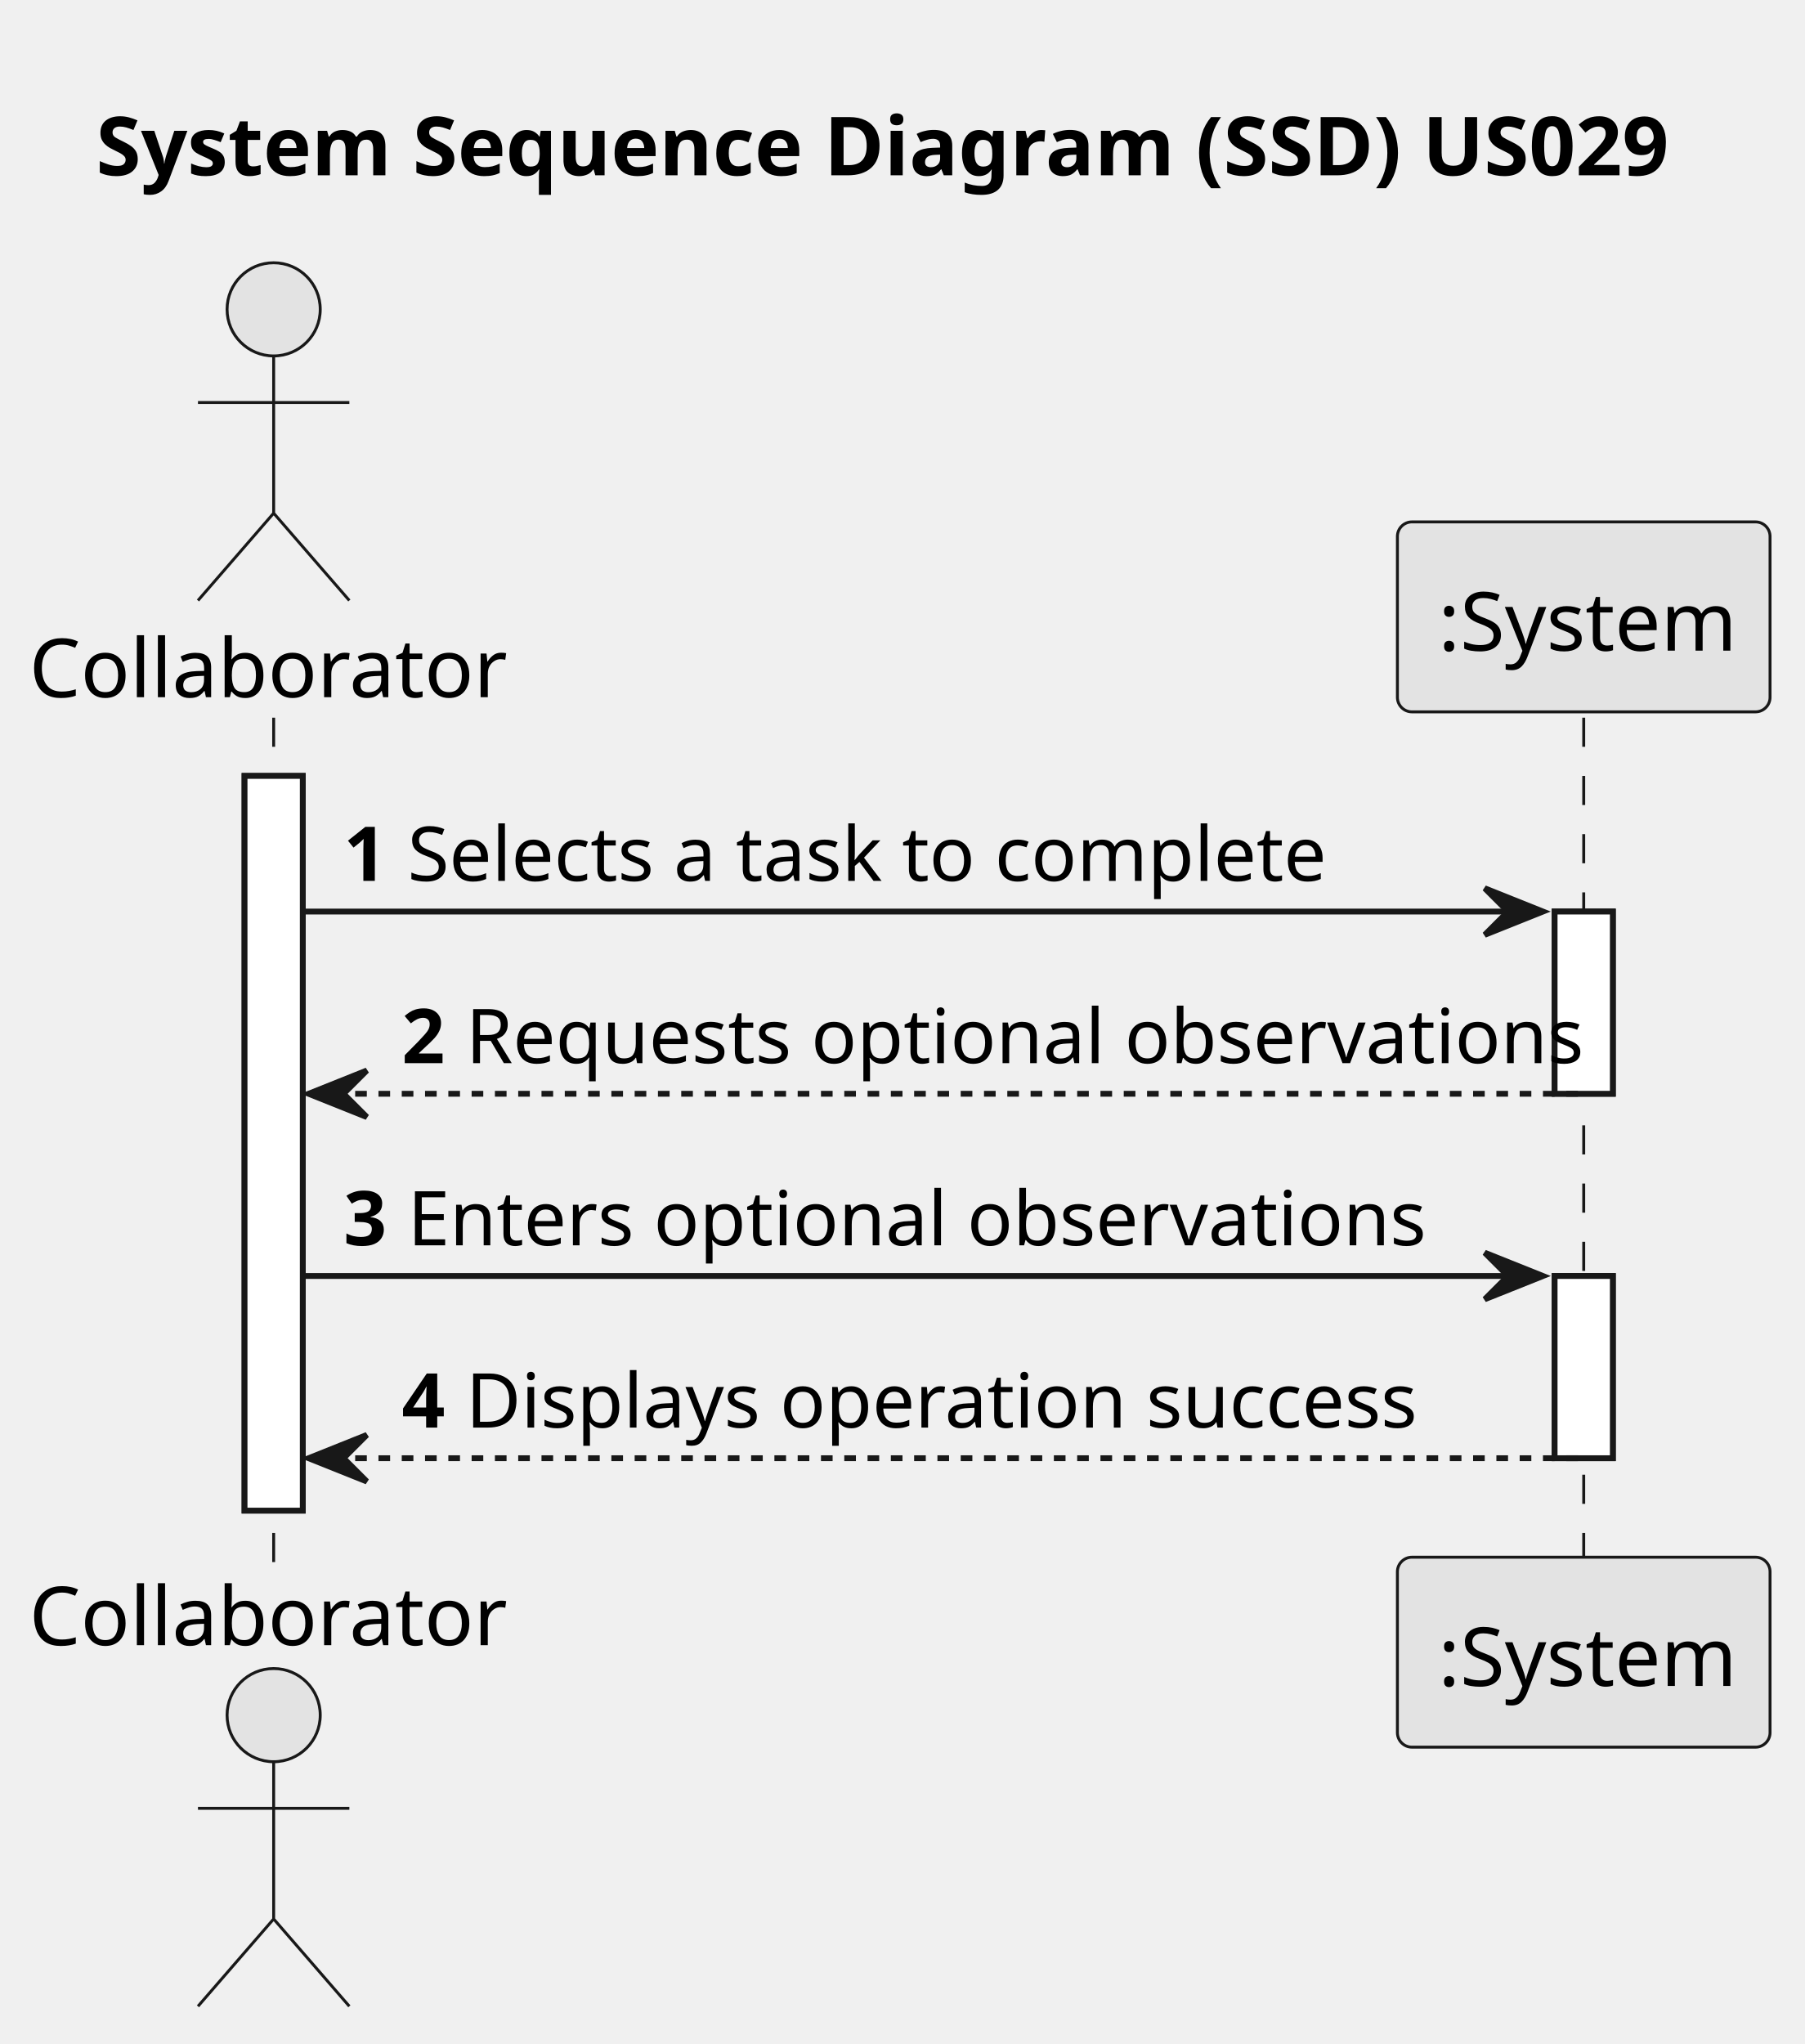
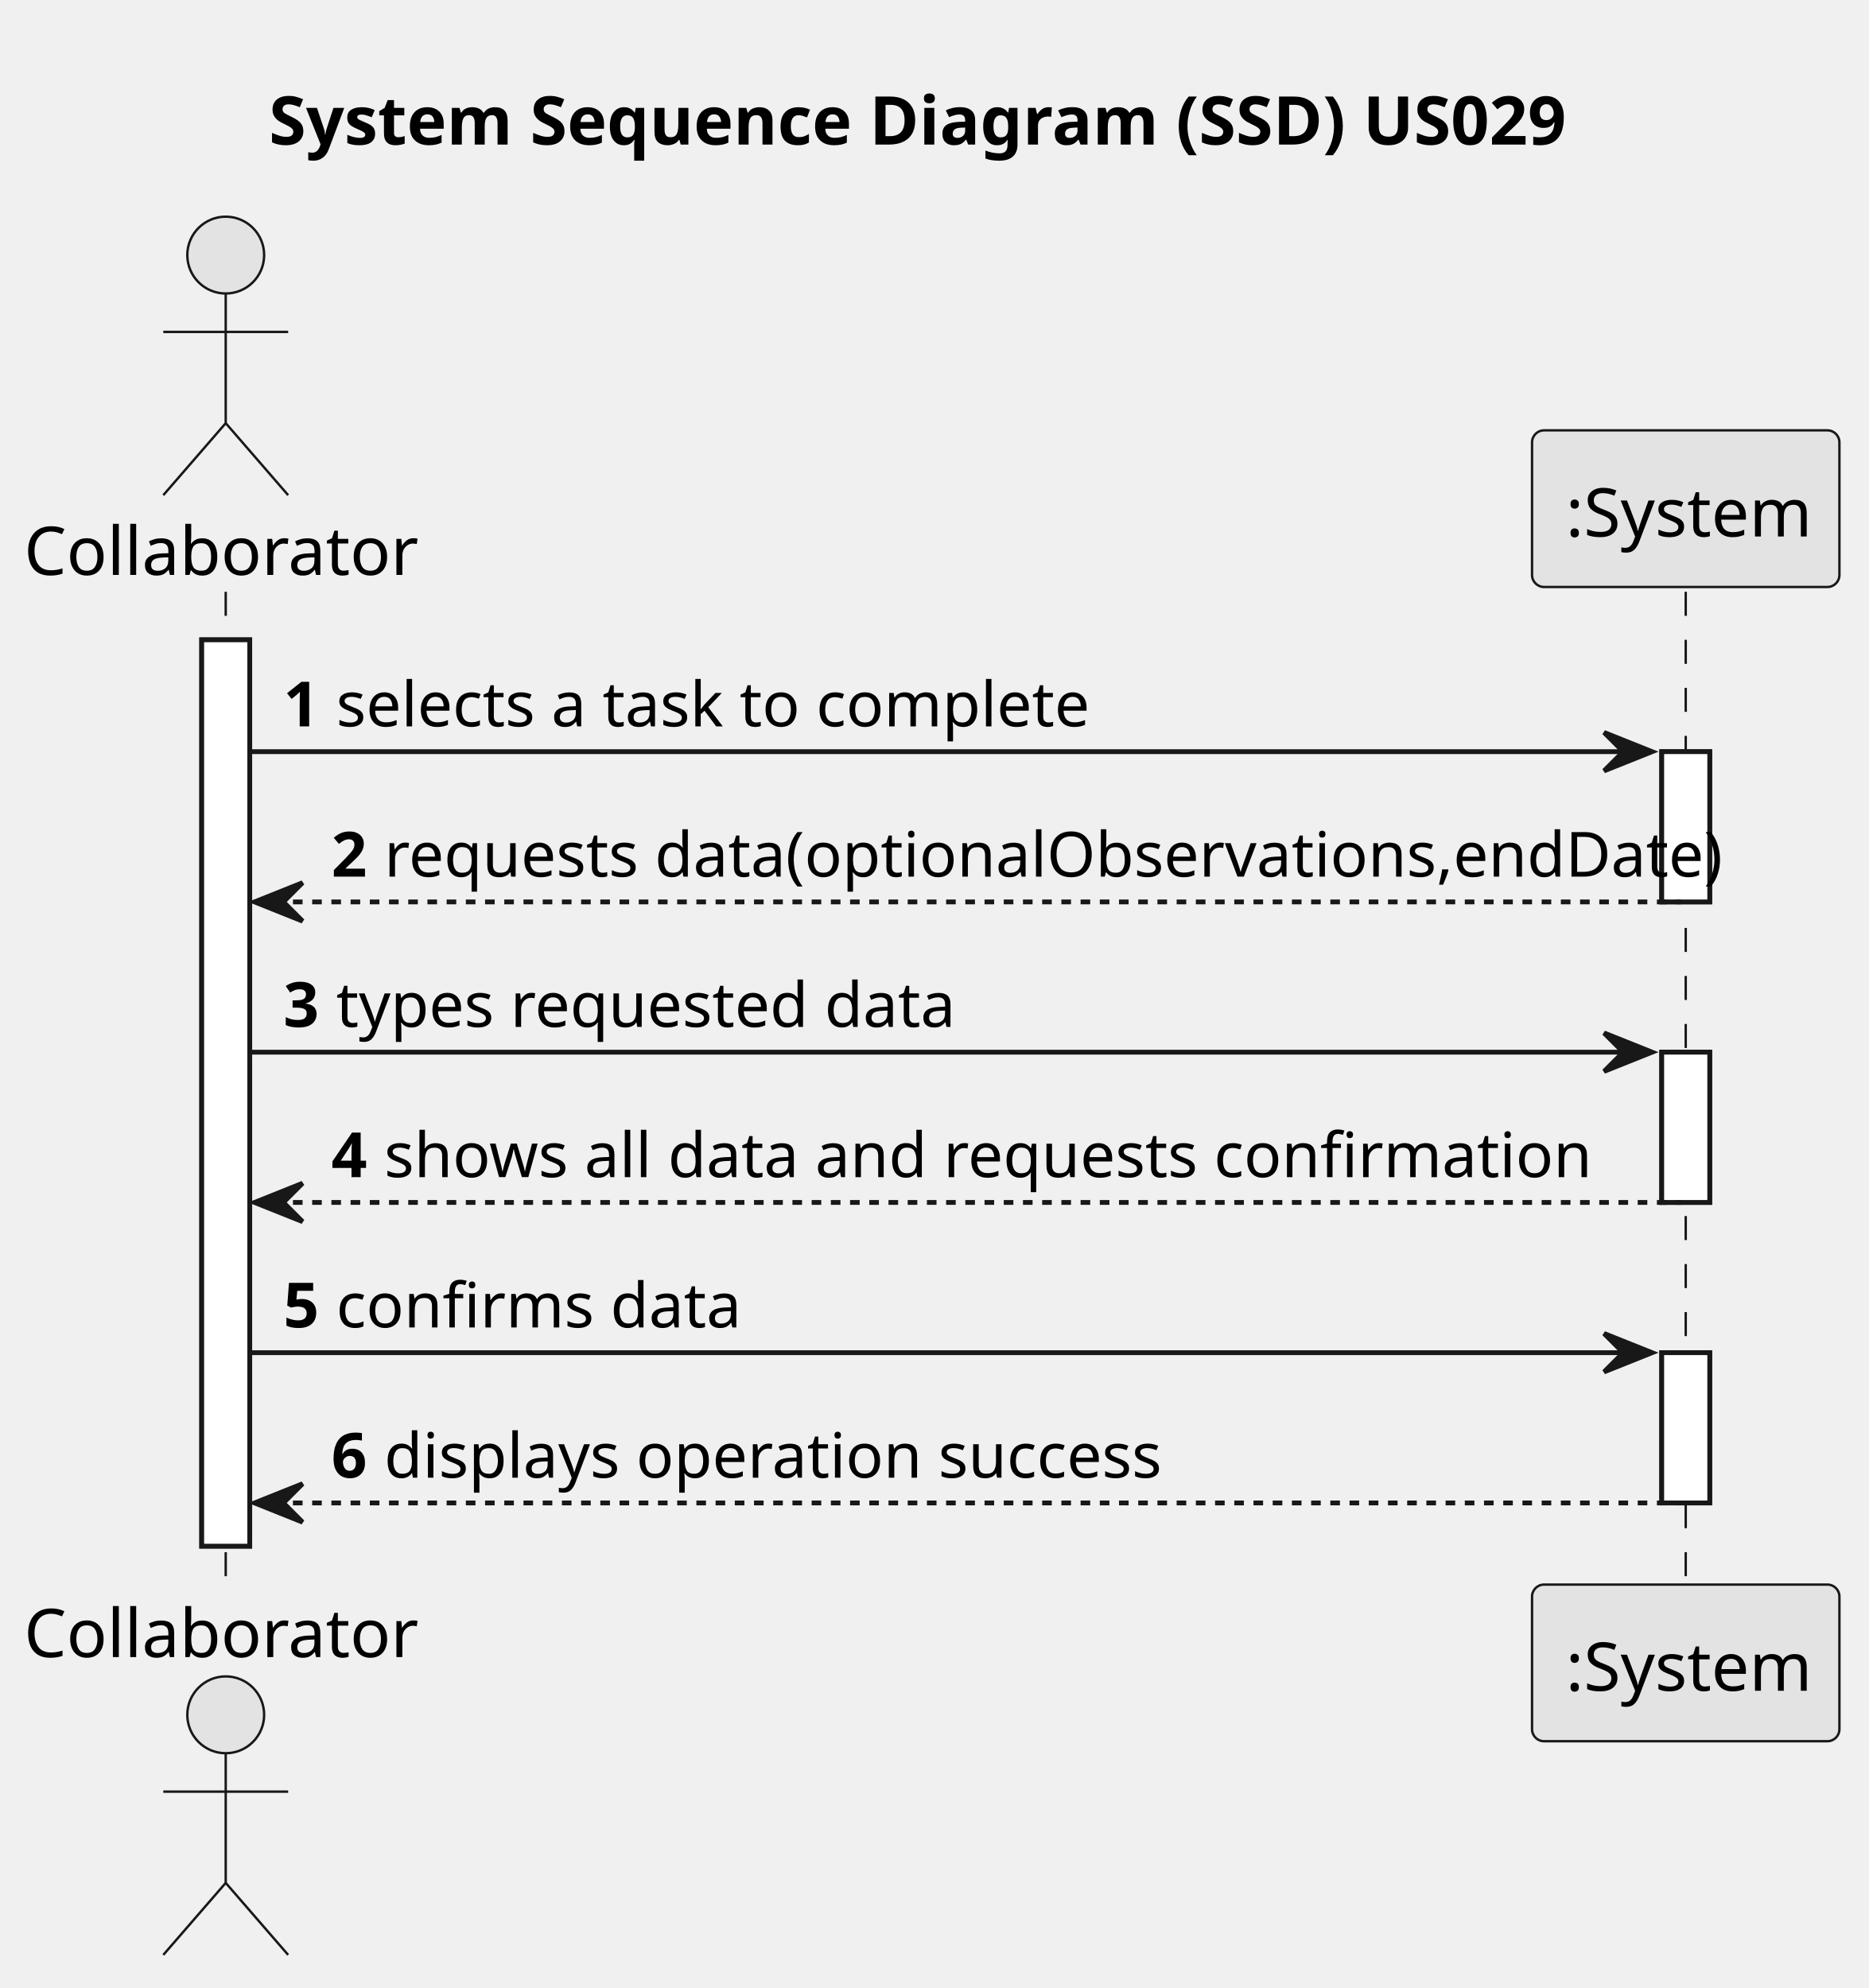
- <svg xmlns="http://www.w3.org/2000/svg" contentStyleType="text/css" height="351px" preserveAspectRatio="none" style="width:310px;height:351px;background:#FFFFFF;" version="1.1" viewBox="0 0 310 351" width="310px" zoomAndPan="magnify">
+ <svg xmlns="http://www.w3.org/2000/svg" contentStyleType="text/css" height="414px" preserveAspectRatio="none" style="width:389px;height:414px;background:#FFFFFF;" version="1.1" viewBox="0 0 389 414" width="389px" zoomAndPan="magnify">
  <defs />
  <g>
-     <text fill="#000000" font-family="sans-serif" font-size="14" font-weight="bold" lengthAdjust="spacing" textLength="275" x="16.5" y="30.107">System Sequence Diagram (SSD) US029</text>
-     <rect fill="#FFFFFF" height="126.164" style="stroke:#181818;stroke-width:1.0;" width="10" x="42" y="133.242" />
-     <rect fill="#FFFFFF" height="31.291" style="stroke:#181818;stroke-width:1.0;" width="10" x="267" y="156.533" />
-     <rect fill="#FFFFFF" height="31.291" style="stroke:#181818;stroke-width:1.0;" width="10" x="267" y="219.115" />
-     <line style="stroke:#181818;stroke-width:0.5;stroke-dasharray:5.0,5.0;" x1="47" x2="47" y1="123.242" y2="268.406" />
-     <line style="stroke:#181818;stroke-width:0.5;stroke-dasharray:5.0,5.0;" x1="272" x2="272" y1="123.242" y2="268.406" />
+     <text fill="#000000" font-family="sans-serif" font-size="14" font-weight="bold" lengthAdjust="spacing" textLength="275" x="56" y="30.107">System Sequence Diagram (SSD) US029</text>
+     <rect fill="#FFFFFF" height="188.746" style="stroke:#181818;stroke-width:1.0;" width="10" x="42" y="133.242" />
+     <rect fill="#FFFFFF" height="31.291" style="stroke:#181818;stroke-width:1.0;" width="10" x="346" y="156.533" />
+     <rect fill="#FFFFFF" height="31.291" style="stroke:#181818;stroke-width:1.0;" width="10" x="346" y="219.115" />
+     <rect fill="#FFFFFF" height="31.291" style="stroke:#181818;stroke-width:1.0;" width="10" x="346" y="281.697" />
+     <line style="stroke:#181818;stroke-width:0.5;stroke-dasharray:5.0,5.0;" x1="47" x2="47" y1="123.242" y2="330.988" />
+     <line style="stroke:#181818;stroke-width:0.5;stroke-dasharray:5.0,5.0;" x1="351" x2="351" y1="123.242" y2="330.988" />
    <text fill="#000000" font-family="sans-serif" font-size="14" lengthAdjust="spacing" textLength="78" x="5" y="119.728">Collaborator</text>
    <ellipse cx="47" cy="53.121" fill="#E3E3E3" rx="8" ry="8" style="stroke:#181818;stroke-width:0.5;" />
    <path d="M47,61.121 L47,88.121 M34,69.121 L60,69.121 M47,88.121 L34,103.121 M47,88.121 L60,103.121 " fill="none" style="stroke:#181818;stroke-width:0.5;" />
-     <text fill="#000000" font-family="sans-serif" font-size="14" lengthAdjust="spacing" textLength="78" x="5" y="282.514">Collaborator</text>
-     <ellipse cx="47" cy="294.527" fill="#E3E3E3" rx="8" ry="8" style="stroke:#181818;stroke-width:0.5;" />
-     <path d="M47,302.527 L47,329.527 M34,310.527 L60,310.527 M47,329.527 L34,344.527 M47,329.527 L60,344.527 " fill="none" style="stroke:#181818;stroke-width:0.5;" />
-     <rect fill="#E3E3E3" height="32.621" rx="2.5" ry="2.5" style="stroke:#181818;stroke-width:0.5;" width="64" x="240" y="89.621" />
-     <text fill="#000000" font-family="sans-serif" font-size="14" lengthAdjust="spacing" textLength="50" x="247" y="111.728">:System</text>
-     <rect fill="#E3E3E3" height="32.621" rx="2.5" ry="2.5" style="stroke:#181818;stroke-width:0.5;" width="64" x="240" y="267.406" />
-     <text fill="#000000" font-family="sans-serif" font-size="14" lengthAdjust="spacing" textLength="50" x="247" y="289.514">:System</text>
-     <rect fill="#FFFFFF" height="126.164" style="stroke:#181818;stroke-width:1.0;" width="10" x="42" y="133.242" />
-     <rect fill="#FFFFFF" height="31.291" style="stroke:#181818;stroke-width:1.0;" width="10" x="267" y="156.533" />
-     <rect fill="#FFFFFF" height="31.291" style="stroke:#181818;stroke-width:1.0;" width="10" x="267" y="219.115" />
-     <polygon fill="#181818" points="255,152.533,265,156.533,255,160.533,259,156.533" style="stroke:#181818;stroke-width:1.0;" />
-     <line style="stroke:#181818;stroke-width:1.0;" x1="52" x2="261" y1="156.533" y2="156.533" />
+     <text fill="#000000" font-family="sans-serif" font-size="14" lengthAdjust="spacing" textLength="78" x="5" y="345.096">Collaborator</text>
+     <ellipse cx="47" cy="357.109" fill="#E3E3E3" rx="8" ry="8" style="stroke:#181818;stroke-width:0.5;" />
+     <path d="M47,365.109 L47,392.109 M34,373.109 L60,373.109 M47,392.109 L34,407.109 M47,392.109 L60,407.109 " fill="none" style="stroke:#181818;stroke-width:0.5;" />
+     <rect fill="#E3E3E3" height="32.621" rx="2.5" ry="2.5" style="stroke:#181818;stroke-width:0.5;" width="64" x="319" y="89.621" />
+     <text fill="#000000" font-family="sans-serif" font-size="14" lengthAdjust="spacing" textLength="50" x="326" y="111.728">:System</text>
+     <rect fill="#E3E3E3" height="32.621" rx="2.5" ry="2.5" style="stroke:#181818;stroke-width:0.5;" width="64" x="319" y="329.988" />
+     <text fill="#000000" font-family="sans-serif" font-size="14" lengthAdjust="spacing" textLength="50" x="326" y="352.096">:System</text>
+     <rect fill="#FFFFFF" height="188.746" style="stroke:#181818;stroke-width:1.0;" width="10" x="42" y="133.242" />
+     <rect fill="#FFFFFF" height="31.291" style="stroke:#181818;stroke-width:1.0;" width="10" x="346" y="156.533" />
+     <rect fill="#FFFFFF" height="31.291" style="stroke:#181818;stroke-width:1.0;" width="10" x="346" y="219.115" />
+     <rect fill="#FFFFFF" height="31.291" style="stroke:#181818;stroke-width:1.0;" width="10" x="346" y="281.697" />
+     <polygon fill="#181818" points="334,152.533,344,156.533,334,160.533,338,156.533" style="stroke:#181818;stroke-width:1.0;" />
+     <line style="stroke:#181818;stroke-width:1.0;" x1="52" x2="340" y1="156.533" y2="156.533" />
    <text fill="#000000" font-family="sans-serif" font-size="13" font-weight="bold" lengthAdjust="spacing" textLength="7" x="59" y="151.27">1</text>
-     <text fill="#000000" font-family="sans-serif" font-size="13" lengthAdjust="spacing" textLength="156" x="70" y="151.27">Selects a task to complete</text>
+     <text fill="#000000" font-family="sans-serif" font-size="13" lengthAdjust="spacing" textLength="154" x="70" y="151.27">selects a task to complete</text>
    <polygon fill="#181818" points="63,183.824,53,187.824,63,191.824,59,187.824" style="stroke:#181818;stroke-width:1.0;" />
-     <line style="stroke:#181818;stroke-width:1.0;stroke-dasharray:2.0,2.0;" x1="57" x2="271" y1="187.824" y2="187.824" />
+     <line style="stroke:#181818;stroke-width:1.0;stroke-dasharray:2.0,2.0;" x1="57" x2="350" y1="187.824" y2="187.824" />
    <text fill="#000000" font-family="sans-serif" font-size="13" font-weight="bold" lengthAdjust="spacing" textLength="7" x="69" y="182.561">2</text>
-     <text fill="#000000" font-family="sans-serif" font-size="13" lengthAdjust="spacing" textLength="180" x="80" y="182.561">Requests optional observations</text>
-     <polygon fill="#181818" points="255,215.115,265,219.115,255,223.115,259,219.115" style="stroke:#181818;stroke-width:1.0;" />
-     <line style="stroke:#181818;stroke-width:1.0;" x1="52" x2="261" y1="219.115" y2="219.115" />
+     <text fill="#000000" font-family="sans-serif" font-size="13" lengthAdjust="spacing" textLength="259" x="80" y="182.561">requests data(optionalObservations,endDate)</text>
+     <polygon fill="#181818" points="334,215.115,344,219.115,334,223.115,338,219.115" style="stroke:#181818;stroke-width:1.0;" />
+     <line style="stroke:#181818;stroke-width:1.0;" x1="52" x2="340" y1="219.115" y2="219.115" />
    <text fill="#000000" font-family="sans-serif" font-size="13" font-weight="bold" lengthAdjust="spacing" textLength="7" x="59" y="213.852">3</text>
-     <text fill="#000000" font-family="sans-serif" font-size="13" lengthAdjust="spacing" textLength="163" x="70" y="213.852">Enters optional observations</text>
+     <text fill="#000000" font-family="sans-serif" font-size="13" lengthAdjust="spacing" textLength="122" x="70" y="213.852">types requested data</text>
    <polygon fill="#181818" points="63,246.406,53,250.406,63,254.406,59,250.406" style="stroke:#181818;stroke-width:1.0;" />
-     <line style="stroke:#181818;stroke-width:1.0;stroke-dasharray:2.0,2.0;" x1="57" x2="271" y1="250.406" y2="250.406" />
+     <line style="stroke:#181818;stroke-width:1.0;stroke-dasharray:2.0,2.0;" x1="57" x2="350" y1="250.406" y2="250.406" />
    <text fill="#000000" font-family="sans-serif" font-size="13" font-weight="bold" lengthAdjust="spacing" textLength="7" x="69" y="245.144">4</text>
-     <text fill="#000000" font-family="sans-serif" font-size="13" lengthAdjust="spacing" textLength="160" x="80" y="245.144">Displays operation success</text>
+     <text fill="#000000" font-family="sans-serif" font-size="13" lengthAdjust="spacing" textLength="236" x="80" y="245.144">shows all data and requests confirmation</text>
+     <polygon fill="#181818" points="334,277.697,344,281.697,334,285.697,338,281.697" style="stroke:#181818;stroke-width:1.0;" />
+     <line style="stroke:#181818;stroke-width:1.0;" x1="52" x2="340" y1="281.697" y2="281.697" />
+     <text fill="#000000" font-family="sans-serif" font-size="13" font-weight="bold" lengthAdjust="spacing" textLength="7" x="59" y="276.435">5</text>
+     <text fill="#000000" font-family="sans-serif" font-size="13" lengthAdjust="spacing" textLength="78" x="70" y="276.435">confirms data</text>
+     <polygon fill="#181818" points="63,308.988,53,312.988,63,316.988,59,312.988" style="stroke:#181818;stroke-width:1.0;" />
+     <line style="stroke:#181818;stroke-width:1.0;stroke-dasharray:2.0,2.0;" x1="57" x2="350" y1="312.988" y2="312.988" />
+     <text fill="#000000" font-family="sans-serif" font-size="13" font-weight="bold" lengthAdjust="spacing" textLength="7" x="69" y="307.726">6</text>
+     <text fill="#000000" font-family="sans-serif" font-size="13" lengthAdjust="spacing" textLength="158" x="80" y="307.726">displays operation success</text>
  </g>
</svg>
